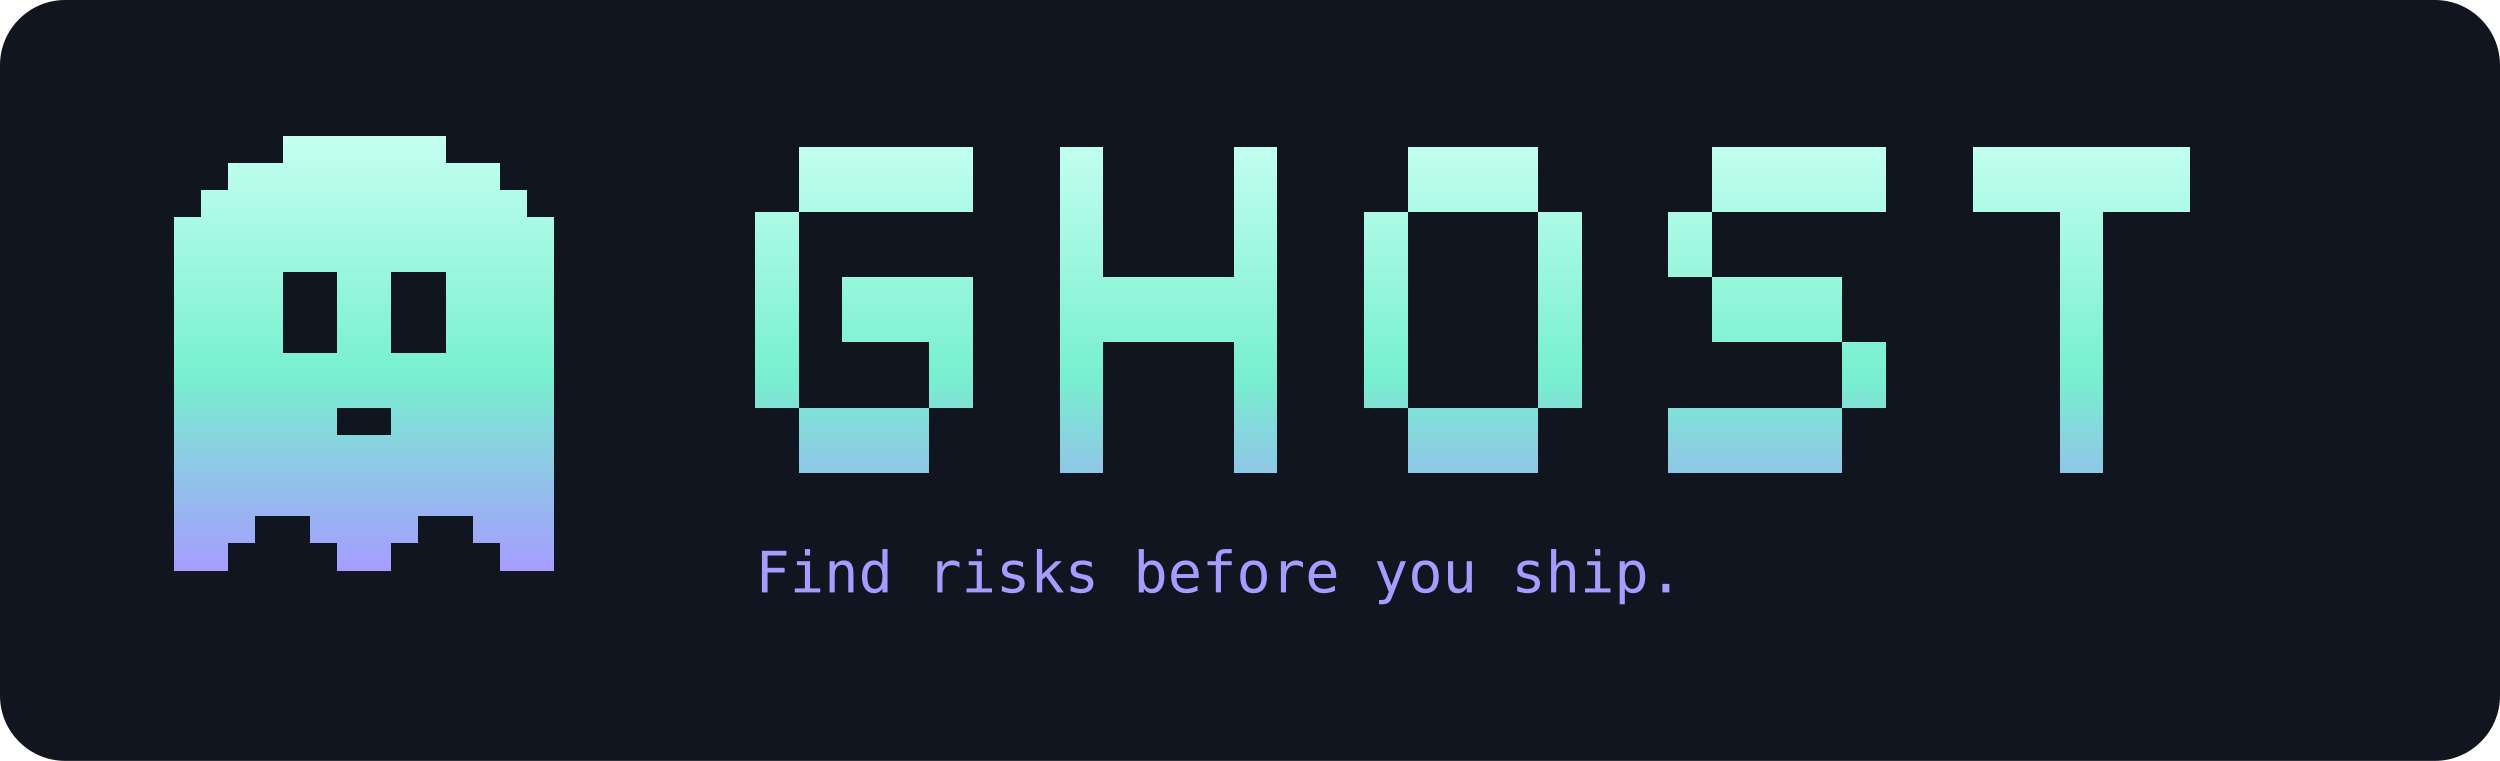
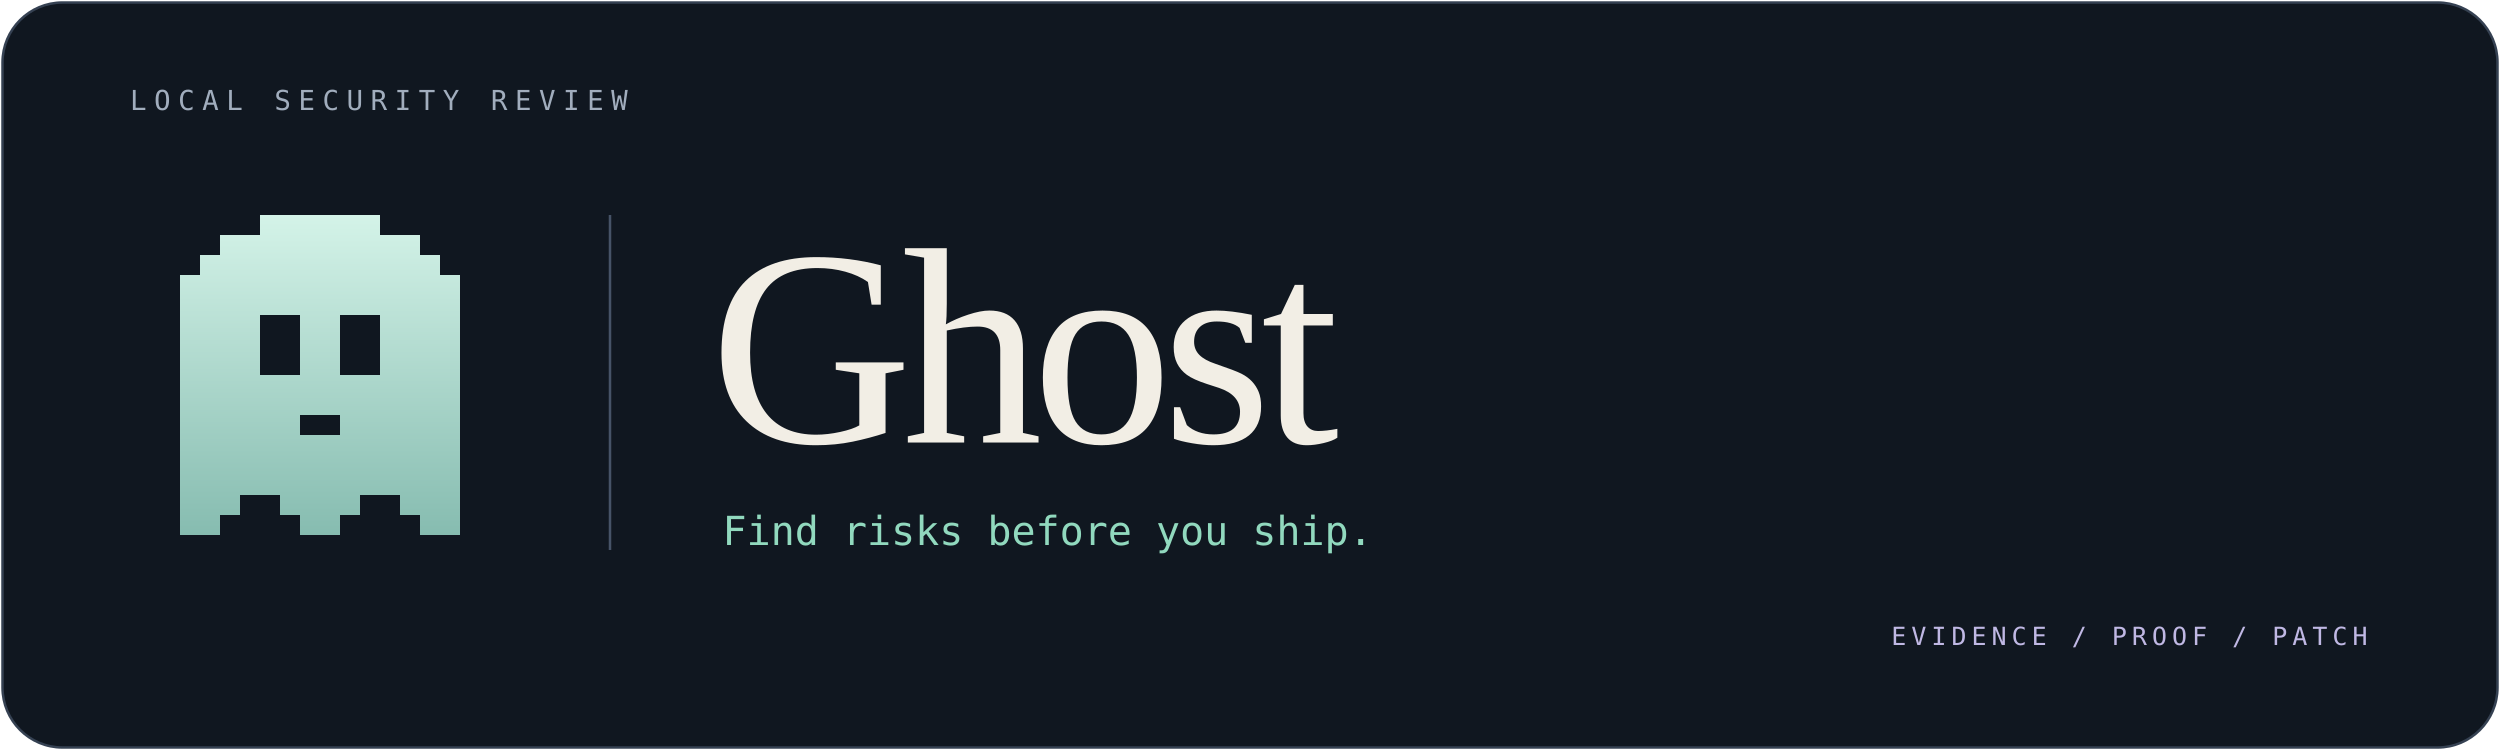
- <svg xmlns="http://www.w3.org/2000/svg" width="920" height="280" viewBox="0 0 920 280" role="img" aria-labelledby="title desc">
+ <svg xmlns="http://www.w3.org/2000/svg" width="1000" height="300" viewBox="0 0 1000 300" role="img" aria-labelledby="title desc">
  <defs>
-     <linearGradient id="spectral" gradientUnits="userSpaceOnUse" x1="0" y1="50" x2="0" y2="210">
-       <stop stop-color="#c5fff0" />
-       <stop offset=".55" stop-color="#78f0cf" />
-       <stop offset="1" stop-color="#a69cff" />
+     <linearGradient id="mint" x1="0" y1="0" x2="0" y2="128" gradientUnits="userSpaceOnUse">
+       <stop stop-color="#d4f3e8" />
+       <stop offset="1" stop-color="#86bcb0" />
    </linearGradient>
  </defs>
-   <rect width="920" height="280" rx="24" fill="#10151f" />
-   <g fill="url(#spectral)" shape-rendering="crispEdges">
-     <rect x="104" y="50" width="10" height="10" />
-     <rect x="114" y="50" width="10" height="10" />
-     <rect x="124" y="50" width="10" height="10" />
-     <rect x="134" y="50" width="10" height="10" />
-     <rect x="144" y="50" width="10" height="10" />
-     <rect x="154" y="50" width="10" height="10" />
-     <rect x="84" y="60" width="10" height="10" />
-     <rect x="94" y="60" width="10" height="10" />
-     <rect x="104" y="60" width="10" height="10" />
-     <rect x="114" y="60" width="10" height="10" />
-     <rect x="124" y="60" width="10" height="10" />
-     <rect x="134" y="60" width="10" height="10" />
-     <rect x="144" y="60" width="10" height="10" />
-     <rect x="154" y="60" width="10" height="10" />
-     <rect x="164" y="60" width="10" height="10" />
-     <rect x="174" y="60" width="10" height="10" />
-     <rect x="74" y="70" width="10" height="10" />
-     <rect x="84" y="70" width="10" height="10" />
-     <rect x="94" y="70" width="10" height="10" />
-     <rect x="104" y="70" width="10" height="10" />
-     <rect x="114" y="70" width="10" height="10" />
-     <rect x="124" y="70" width="10" height="10" />
-     <rect x="134" y="70" width="10" height="10" />
-     <rect x="144" y="70" width="10" height="10" />
-     <rect x="154" y="70" width="10" height="10" />
-     <rect x="164" y="70" width="10" height="10" />
-     <rect x="174" y="70" width="10" height="10" />
-     <rect x="184" y="70" width="10" height="10" />
-     <rect x="64" y="80" width="10" height="10" />
-     <rect x="74" y="80" width="10" height="10" />
-     <rect x="84" y="80" width="10" height="10" />
-     <rect x="94" y="80" width="10" height="10" />
-     <rect x="104" y="80" width="10" height="10" />
-     <rect x="114" y="80" width="10" height="10" />
-     <rect x="124" y="80" width="10" height="10" />
-     <rect x="134" y="80" width="10" height="10" />
-     <rect x="144" y="80" width="10" height="10" />
-     <rect x="154" y="80" width="10" height="10" />
-     <rect x="164" y="80" width="10" height="10" />
-     <rect x="174" y="80" width="10" height="10" />
-     <rect x="184" y="80" width="10" height="10" />
-     <rect x="194" y="80" width="10" height="10" />
-     <rect x="64" y="90" width="10" height="10" />
-     <rect x="74" y="90" width="10" height="10" />
-     <rect x="84" y="90" width="10" height="10" />
-     <rect x="94" y="90" width="10" height="10" />
-     <rect x="104" y="90" width="10" height="10" />
-     <rect x="114" y="90" width="10" height="10" />
-     <rect x="124" y="90" width="10" height="10" />
-     <rect x="134" y="90" width="10" height="10" />
-     <rect x="144" y="90" width="10" height="10" />
-     <rect x="154" y="90" width="10" height="10" />
-     <rect x="164" y="90" width="10" height="10" />
-     <rect x="174" y="90" width="10" height="10" />
-     <rect x="184" y="90" width="10" height="10" />
-     <rect x="194" y="90" width="10" height="10" />
-     <rect x="64" y="100" width="10" height="10" />
-     <rect x="74" y="100" width="10" height="10" />
-     <rect x="84" y="100" width="10" height="10" />
-     <rect x="94" y="100" width="10" height="10" />
-     <rect x="124" y="100" width="10" height="10" />
-     <rect x="134" y="100" width="10" height="10" />
-     <rect x="164" y="100" width="10" height="10" />
-     <rect x="174" y="100" width="10" height="10" />
-     <rect x="184" y="100" width="10" height="10" />
-     <rect x="194" y="100" width="10" height="10" />
-     <rect x="64" y="110" width="10" height="10" />
-     <rect x="74" y="110" width="10" height="10" />
-     <rect x="84" y="110" width="10" height="10" />
-     <rect x="94" y="110" width="10" height="10" />
-     <rect x="124" y="110" width="10" height="10" />
-     <rect x="134" y="110" width="10" height="10" />
-     <rect x="164" y="110" width="10" height="10" />
-     <rect x="174" y="110" width="10" height="10" />
-     <rect x="184" y="110" width="10" height="10" />
-     <rect x="194" y="110" width="10" height="10" />
-     <rect x="64" y="120" width="10" height="10" />
-     <rect x="74" y="120" width="10" height="10" />
-     <rect x="84" y="120" width="10" height="10" />
-     <rect x="94" y="120" width="10" height="10" />
-     <rect x="124" y="120" width="10" height="10" />
-     <rect x="134" y="120" width="10" height="10" />
-     <rect x="164" y="120" width="10" height="10" />
-     <rect x="174" y="120" width="10" height="10" />
-     <rect x="184" y="120" width="10" height="10" />
-     <rect x="194" y="120" width="10" height="10" />
-     <rect x="64" y="130" width="10" height="10" />
-     <rect x="74" y="130" width="10" height="10" />
-     <rect x="84" y="130" width="10" height="10" />
-     <rect x="94" y="130" width="10" height="10" />
-     <rect x="104" y="130" width="10" height="10" />
-     <rect x="114" y="130" width="10" height="10" />
-     <rect x="124" y="130" width="10" height="10" />
-     <rect x="134" y="130" width="10" height="10" />
-     <rect x="144" y="130" width="10" height="10" />
-     <rect x="154" y="130" width="10" height="10" />
-     <rect x="164" y="130" width="10" height="10" />
-     <rect x="174" y="130" width="10" height="10" />
-     <rect x="184" y="130" width="10" height="10" />
-     <rect x="194" y="130" width="10" height="10" />
-     <rect x="64" y="140" width="10" height="10" />
-     <rect x="74" y="140" width="10" height="10" />
-     <rect x="84" y="140" width="10" height="10" />
-     <rect x="94" y="140" width="10" height="10" />
-     <rect x="104" y="140" width="10" height="10" />
-     <rect x="114" y="140" width="10" height="10" />
-     <rect x="124" y="140" width="10" height="10" />
-     <rect x="134" y="140" width="10" height="10" />
-     <rect x="144" y="140" width="10" height="10" />
-     <rect x="154" y="140" width="10" height="10" />
-     <rect x="164" y="140" width="10" height="10" />
-     <rect x="174" y="140" width="10" height="10" />
-     <rect x="184" y="140" width="10" height="10" />
-     <rect x="194" y="140" width="10" height="10" />
-     <rect x="64" y="150" width="10" height="10" />
-     <rect x="74" y="150" width="10" height="10" />
-     <rect x="84" y="150" width="10" height="10" />
-     <rect x="94" y="150" width="10" height="10" />
-     <rect x="104" y="150" width="10" height="10" />
-     <rect x="114" y="150" width="10" height="10" />
-     <rect x="144" y="150" width="10" height="10" />
-     <rect x="154" y="150" width="10" height="10" />
-     <rect x="164" y="150" width="10" height="10" />
-     <rect x="174" y="150" width="10" height="10" />
-     <rect x="184" y="150" width="10" height="10" />
-     <rect x="194" y="150" width="10" height="10" />
-     <rect x="64" y="160" width="10" height="10" />
-     <rect x="74" y="160" width="10" height="10" />
-     <rect x="84" y="160" width="10" height="10" />
-     <rect x="94" y="160" width="10" height="10" />
-     <rect x="104" y="160" width="10" height="10" />
-     <rect x="114" y="160" width="10" height="10" />
-     <rect x="124" y="160" width="10" height="10" />
-     <rect x="134" y="160" width="10" height="10" />
-     <rect x="144" y="160" width="10" height="10" />
-     <rect x="154" y="160" width="10" height="10" />
-     <rect x="164" y="160" width="10" height="10" />
-     <rect x="174" y="160" width="10" height="10" />
-     <rect x="184" y="160" width="10" height="10" />
-     <rect x="194" y="160" width="10" height="10" />
-     <rect x="64" y="170" width="10" height="10" />
-     <rect x="74" y="170" width="10" height="10" />
-     <rect x="84" y="170" width="10" height="10" />
-     <rect x="94" y="170" width="10" height="10" />
-     <rect x="104" y="170" width="10" height="10" />
-     <rect x="114" y="170" width="10" height="10" />
-     <rect x="124" y="170" width="10" height="10" />
-     <rect x="134" y="170" width="10" height="10" />
-     <rect x="144" y="170" width="10" height="10" />
-     <rect x="154" y="170" width="10" height="10" />
-     <rect x="164" y="170" width="10" height="10" />
-     <rect x="174" y="170" width="10" height="10" />
-     <rect x="184" y="170" width="10" height="10" />
-     <rect x="194" y="170" width="10" height="10" />
-     <rect x="64" y="180" width="10" height="10" />
-     <rect x="74" y="180" width="10" height="10" />
-     <rect x="84" y="180" width="10" height="10" />
-     <rect x="94" y="180" width="10" height="10" />
-     <rect x="104" y="180" width="10" height="10" />
-     <rect x="114" y="180" width="10" height="10" />
-     <rect x="124" y="180" width="10" height="10" />
-     <rect x="134" y="180" width="10" height="10" />
-     <rect x="144" y="180" width="10" height="10" />
-     <rect x="154" y="180" width="10" height="10" />
-     <rect x="164" y="180" width="10" height="10" />
-     <rect x="174" y="180" width="10" height="10" />
-     <rect x="184" y="180" width="10" height="10" />
-     <rect x="194" y="180" width="10" height="10" />
-     <rect x="64" y="190" width="10" height="10" />
-     <rect x="74" y="190" width="10" height="10" />
-     <rect x="84" y="190" width="10" height="10" />
-     <rect x="114" y="190" width="10" height="10" />
-     <rect x="124" y="190" width="10" height="10" />
-     <rect x="134" y="190" width="10" height="10" />
-     <rect x="144" y="190" width="10" height="10" />
-     <rect x="174" y="190" width="10" height="10" />
-     <rect x="184" y="190" width="10" height="10" />
-     <rect x="194" y="190" width="10" height="10" />
-     <rect x="64" y="200" width="10" height="10" />
-     <rect x="74" y="200" width="10" height="10" />
-     <rect x="124" y="200" width="10" height="10" />
-     <rect x="134" y="200" width="10" height="10" />
-     <rect x="184" y="200" width="10" height="10" />
-     <rect x="194" y="200" width="10" height="10" />
+   <rect x="1" y="1" width="998" height="298" rx="24" fill="#101720" stroke="#354152" />
+   <text x="52" y="44" font-family="ui-monospace, Menlo, monospace" font-size="11" letter-spacing="3" fill="#a1adbd">LOCAL SECURITY REVIEW</text>
+   <g transform="translate(56 86)" fill="url(#mint)" shape-rendering="crispEdges">
+     <rect x="48" y="0" width="8" height="8" />
+     <rect x="56" y="0" width="8" height="8" />
+     <rect x="64" y="0" width="8" height="8" />
+     <rect x="72" y="0" width="8" height="8" />
+     <rect x="80" y="0" width="8" height="8" />
+     <rect x="88" y="0" width="8" height="8" />
+     <rect x="32" y="8" width="8" height="8" />
+     <rect x="40" y="8" width="8" height="8" />
+     <rect x="48" y="8" width="8" height="8" />
+     <rect x="56" y="8" width="8" height="8" />
+     <rect x="64" y="8" width="8" height="8" />
+     <rect x="72" y="8" width="8" height="8" />
+     <rect x="80" y="8" width="8" height="8" />
+     <rect x="88" y="8" width="8" height="8" />
+     <rect x="96" y="8" width="8" height="8" />
+     <rect x="104" y="8" width="8" height="8" />
+     <rect x="24" y="16" width="8" height="8" />
+     <rect x="32" y="16" width="8" height="8" />
+     <rect x="40" y="16" width="8" height="8" />
+     <rect x="48" y="16" width="8" height="8" />
+     <rect x="56" y="16" width="8" height="8" />
+     <rect x="64" y="16" width="8" height="8" />
+     <rect x="72" y="16" width="8" height="8" />
+     <rect x="80" y="16" width="8" height="8" />
+     <rect x="88" y="16" width="8" height="8" />
+     <rect x="96" y="16" width="8" height="8" />
+     <rect x="104" y="16" width="8" height="8" />
+     <rect x="112" y="16" width="8" height="8" />
+     <rect x="16" y="24" width="8" height="8" />
+     <rect x="24" y="24" width="8" height="8" />
+     <rect x="32" y="24" width="8" height="8" />
+     <rect x="40" y="24" width="8" height="8" />
+     <rect x="48" y="24" width="8" height="8" />
+     <rect x="56" y="24" width="8" height="8" />
+     <rect x="64" y="24" width="8" height="8" />
+     <rect x="72" y="24" width="8" height="8" />
+     <rect x="80" y="24" width="8" height="8" />
+     <rect x="88" y="24" width="8" height="8" />
+     <rect x="96" y="24" width="8" height="8" />
+     <rect x="104" y="24" width="8" height="8" />
+     <rect x="112" y="24" width="8" height="8" />
+     <rect x="120" y="24" width="8" height="8" />
+     <rect x="16" y="32" width="8" height="8" />
+     <rect x="24" y="32" width="8" height="8" />
+     <rect x="32" y="32" width="8" height="8" />
+     <rect x="40" y="32" width="8" height="8" />
+     <rect x="48" y="32" width="8" height="8" />
+     <rect x="56" y="32" width="8" height="8" />
+     <rect x="64" y="32" width="8" height="8" />
+     <rect x="72" y="32" width="8" height="8" />
+     <rect x="80" y="32" width="8" height="8" />
+     <rect x="88" y="32" width="8" height="8" />
+     <rect x="96" y="32" width="8" height="8" />
+     <rect x="104" y="32" width="8" height="8" />
+     <rect x="112" y="32" width="8" height="8" />
+     <rect x="120" y="32" width="8" height="8" />
+     <rect x="16" y="40" width="8" height="8" />
+     <rect x="24" y="40" width="8" height="8" />
+     <rect x="32" y="40" width="8" height="8" />
+     <rect x="40" y="40" width="8" height="8" />
+     <rect x="64" y="40" width="8" height="8" />
+     <rect x="72" y="40" width="8" height="8" />
+     <rect x="96" y="40" width="8" height="8" />
+     <rect x="104" y="40" width="8" height="8" />
+     <rect x="112" y="40" width="8" height="8" />
+     <rect x="120" y="40" width="8" height="8" />
+     <rect x="16" y="48" width="8" height="8" />
+     <rect x="24" y="48" width="8" height="8" />
+     <rect x="32" y="48" width="8" height="8" />
+     <rect x="40" y="48" width="8" height="8" />
+     <rect x="64" y="48" width="8" height="8" />
+     <rect x="72" y="48" width="8" height="8" />
+     <rect x="96" y="48" width="8" height="8" />
+     <rect x="104" y="48" width="8" height="8" />
+     <rect x="112" y="48" width="8" height="8" />
+     <rect x="120" y="48" width="8" height="8" />
+     <rect x="16" y="56" width="8" height="8" />
+     <rect x="24" y="56" width="8" height="8" />
+     <rect x="32" y="56" width="8" height="8" />
+     <rect x="40" y="56" width="8" height="8" />
+     <rect x="64" y="56" width="8" height="8" />
+     <rect x="72" y="56" width="8" height="8" />
+     <rect x="96" y="56" width="8" height="8" />
+     <rect x="104" y="56" width="8" height="8" />
+     <rect x="112" y="56" width="8" height="8" />
+     <rect x="120" y="56" width="8" height="8" />
+     <rect x="16" y="64" width="8" height="8" />
+     <rect x="24" y="64" width="8" height="8" />
+     <rect x="32" y="64" width="8" height="8" />
+     <rect x="40" y="64" width="8" height="8" />
+     <rect x="48" y="64" width="8" height="8" />
+     <rect x="56" y="64" width="8" height="8" />
+     <rect x="64" y="64" width="8" height="8" />
+     <rect x="72" y="64" width="8" height="8" />
+     <rect x="80" y="64" width="8" height="8" />
+     <rect x="88" y="64" width="8" height="8" />
+     <rect x="96" y="64" width="8" height="8" />
+     <rect x="104" y="64" width="8" height="8" />
+     <rect x="112" y="64" width="8" height="8" />
+     <rect x="120" y="64" width="8" height="8" />
+     <rect x="16" y="72" width="8" height="8" />
+     <rect x="24" y="72" width="8" height="8" />
+     <rect x="32" y="72" width="8" height="8" />
+     <rect x="40" y="72" width="8" height="8" />
+     <rect x="48" y="72" width="8" height="8" />
+     <rect x="56" y="72" width="8" height="8" />
+     <rect x="64" y="72" width="8" height="8" />
+     <rect x="72" y="72" width="8" height="8" />
+     <rect x="80" y="72" width="8" height="8" />
+     <rect x="88" y="72" width="8" height="8" />
+     <rect x="96" y="72" width="8" height="8" />
+     <rect x="104" y="72" width="8" height="8" />
+     <rect x="112" y="72" width="8" height="8" />
+     <rect x="120" y="72" width="8" height="8" />
+     <rect x="16" y="80" width="8" height="8" />
+     <rect x="24" y="80" width="8" height="8" />
+     <rect x="32" y="80" width="8" height="8" />
+     <rect x="40" y="80" width="8" height="8" />
+     <rect x="48" y="80" width="8" height="8" />
+     <rect x="56" y="80" width="8" height="8" />
+     <rect x="80" y="80" width="8" height="8" />
+     <rect x="88" y="80" width="8" height="8" />
+     <rect x="96" y="80" width="8" height="8" />
+     <rect x="104" y="80" width="8" height="8" />
+     <rect x="112" y="80" width="8" height="8" />
+     <rect x="120" y="80" width="8" height="8" />
+     <rect x="16" y="88" width="8" height="8" />
+     <rect x="24" y="88" width="8" height="8" />
+     <rect x="32" y="88" width="8" height="8" />
+     <rect x="40" y="88" width="8" height="8" />
+     <rect x="48" y="88" width="8" height="8" />
+     <rect x="56" y="88" width="8" height="8" />
+     <rect x="64" y="88" width="8" height="8" />
+     <rect x="72" y="88" width="8" height="8" />
+     <rect x="80" y="88" width="8" height="8" />
+     <rect x="88" y="88" width="8" height="8" />
+     <rect x="96" y="88" width="8" height="8" />
+     <rect x="104" y="88" width="8" height="8" />
+     <rect x="112" y="88" width="8" height="8" />
+     <rect x="120" y="88" width="8" height="8" />
+     <rect x="16" y="96" width="8" height="8" />
+     <rect x="24" y="96" width="8" height="8" />
+     <rect x="32" y="96" width="8" height="8" />
+     <rect x="40" y="96" width="8" height="8" />
+     <rect x="48" y="96" width="8" height="8" />
+     <rect x="56" y="96" width="8" height="8" />
+     <rect x="64" y="96" width="8" height="8" />
+     <rect x="72" y="96" width="8" height="8" />
+     <rect x="80" y="96" width="8" height="8" />
+     <rect x="88" y="96" width="8" height="8" />
+     <rect x="96" y="96" width="8" height="8" />
+     <rect x="104" y="96" width="8" height="8" />
+     <rect x="112" y="96" width="8" height="8" />
+     <rect x="120" y="96" width="8" height="8" />
+     <rect x="16" y="104" width="8" height="8" />
+     <rect x="24" y="104" width="8" height="8" />
+     <rect x="32" y="104" width="8" height="8" />
+     <rect x="40" y="104" width="8" height="8" />
+     <rect x="48" y="104" width="8" height="8" />
+     <rect x="56" y="104" width="8" height="8" />
+     <rect x="64" y="104" width="8" height="8" />
+     <rect x="72" y="104" width="8" height="8" />
+     <rect x="80" y="104" width="8" height="8" />
+     <rect x="88" y="104" width="8" height="8" />
+     <rect x="96" y="104" width="8" height="8" />
+     <rect x="104" y="104" width="8" height="8" />
+     <rect x="112" y="104" width="8" height="8" />
+     <rect x="120" y="104" width="8" height="8" />
+     <rect x="16" y="112" width="8" height="8" />
+     <rect x="24" y="112" width="8" height="8" />
+     <rect x="32" y="112" width="8" height="8" />
+     <rect x="56" y="112" width="8" height="8" />
+     <rect x="64" y="112" width="8" height="8" />
+     <rect x="72" y="112" width="8" height="8" />
+     <rect x="80" y="112" width="8" height="8" />
+     <rect x="104" y="112" width="8" height="8" />
+     <rect x="112" y="112" width="8" height="8" />
+     <rect x="120" y="112" width="8" height="8" />
+     <rect x="16" y="120" width="8" height="8" />
+     <rect x="24" y="120" width="8" height="8" />
+     <rect x="64" y="120" width="8" height="8" />
+     <rect x="72" y="120" width="8" height="8" />
+     <rect x="112" y="120" width="8" height="8" />
+     <rect x="120" y="120" width="8" height="8" />
  </g>
-   <g fill="url(#spectral)" shape-rendering="crispEdges">
-     <rect x="294" y="54" width="16" height="24" />
-     <rect x="310" y="54" width="16" height="24" />
-     <rect x="326" y="54" width="16" height="24" />
-     <rect x="342" y="54" width="16" height="24" />
-     <rect x="390" y="54" width="16" height="24" />
-     <rect x="454" y="54" width="16" height="24" />
-     <rect x="518" y="54" width="16" height="24" />
-     <rect x="534" y="54" width="16" height="24" />
-     <rect x="550" y="54" width="16" height="24" />
-     <rect x="630" y="54" width="16" height="24" />
-     <rect x="646" y="54" width="16" height="24" />
-     <rect x="662" y="54" width="16" height="24" />
-     <rect x="678" y="54" width="16" height="24" />
-     <rect x="726" y="54" width="16" height="24" />
-     <rect x="742" y="54" width="16" height="24" />
-     <rect x="758" y="54" width="16" height="24" />
-     <rect x="774" y="54" width="16" height="24" />
-     <rect x="790" y="54" width="16" height="24" />
-     <rect x="278" y="78" width="16" height="24" />
-     <rect x="390" y="78" width="16" height="24" />
-     <rect x="454" y="78" width="16" height="24" />
-     <rect x="502" y="78" width="16" height="24" />
-     <rect x="566" y="78" width="16" height="24" />
-     <rect x="614" y="78" width="16" height="24" />
-     <rect x="758" y="78" width="16" height="24" />
-     <rect x="278" y="102" width="16" height="24" />
-     <rect x="310" y="102" width="16" height="24" />
-     <rect x="326" y="102" width="16" height="24" />
-     <rect x="342" y="102" width="16" height="24" />
-     <rect x="390" y="102" width="16" height="24" />
-     <rect x="406" y="102" width="16" height="24" />
-     <rect x="422" y="102" width="16" height="24" />
-     <rect x="438" y="102" width="16" height="24" />
-     <rect x="454" y="102" width="16" height="24" />
-     <rect x="502" y="102" width="16" height="24" />
-     <rect x="566" y="102" width="16" height="24" />
-     <rect x="630" y="102" width="16" height="24" />
-     <rect x="646" y="102" width="16" height="24" />
-     <rect x="662" y="102" width="16" height="24" />
-     <rect x="758" y="102" width="16" height="24" />
-     <rect x="278" y="126" width="16" height="24" />
-     <rect x="342" y="126" width="16" height="24" />
-     <rect x="390" y="126" width="16" height="24" />
-     <rect x="454" y="126" width="16" height="24" />
-     <rect x="502" y="126" width="16" height="24" />
-     <rect x="566" y="126" width="16" height="24" />
-     <rect x="678" y="126" width="16" height="24" />
-     <rect x="758" y="126" width="16" height="24" />
-     <rect x="294" y="150" width="16" height="24" />
-     <rect x="310" y="150" width="16" height="24" />
-     <rect x="326" y="150" width="16" height="24" />
-     <rect x="390" y="150" width="16" height="24" />
-     <rect x="454" y="150" width="16" height="24" />
-     <rect x="518" y="150" width="16" height="24" />
-     <rect x="534" y="150" width="16" height="24" />
-     <rect x="550" y="150" width="16" height="24" />
-     <rect x="614" y="150" width="16" height="24" />
-     <rect x="630" y="150" width="16" height="24" />
-     <rect x="646" y="150" width="16" height="24" />
-     <rect x="662" y="150" width="16" height="24" />
-     <rect x="758" y="150" width="16" height="24" />
-   </g>
-   <text x="278" y="218" font-family="ui-monospace, SFMono-Regular, Menlo, monospace" font-size="21" fill="#a69cff">Find risks before you ship.</text>
+   <path d="M244 86V220" stroke="#465367" />
+   <text x="284" y="177" font-family="Georgia, 'Times New Roman', serif" font-size="112" letter-spacing="-4" fill="#f2eee5">Ghost</text>
+   <text x="289" y="218" font-family="ui-monospace, Menlo, monospace" font-size="16" fill="#91d9be">Find risks before you ship.</text>
+   <text x="947" y="258" text-anchor="end" font-family="ui-monospace, Menlo, monospace" font-size="10" letter-spacing="2" fill="#c0b8e4">EVIDENCE / PROOF / PATCH</text>
</svg>
